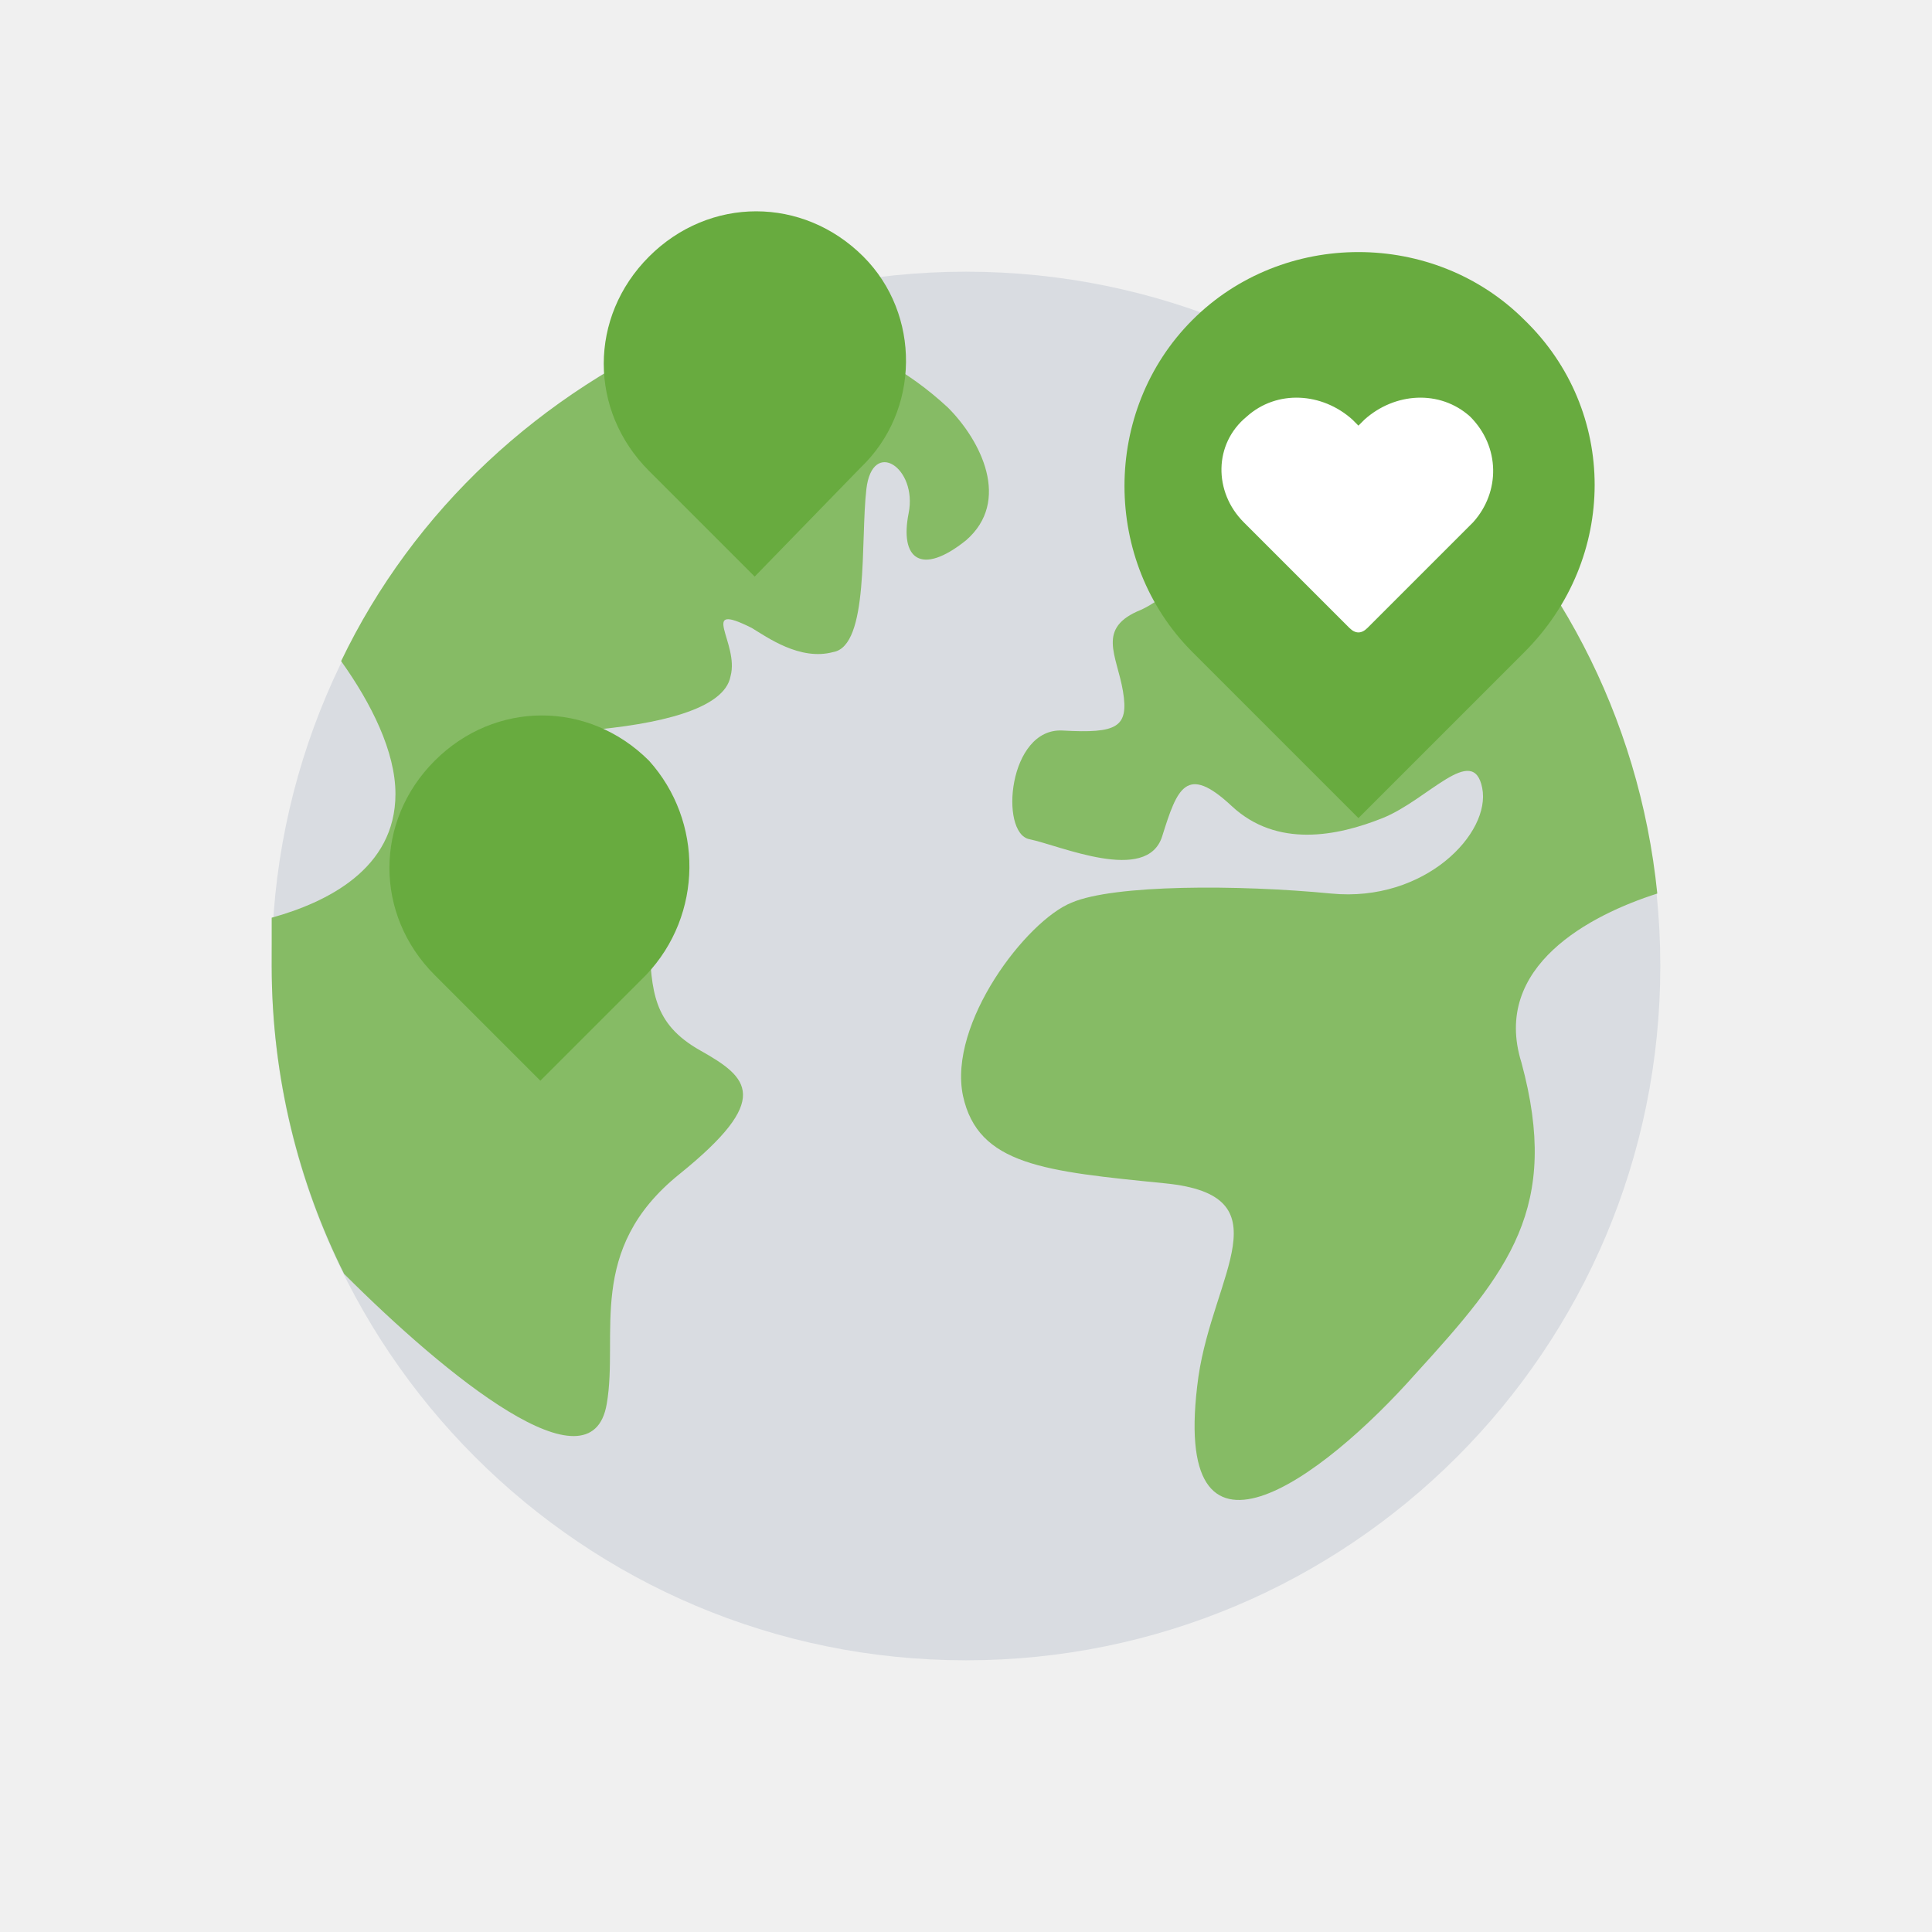
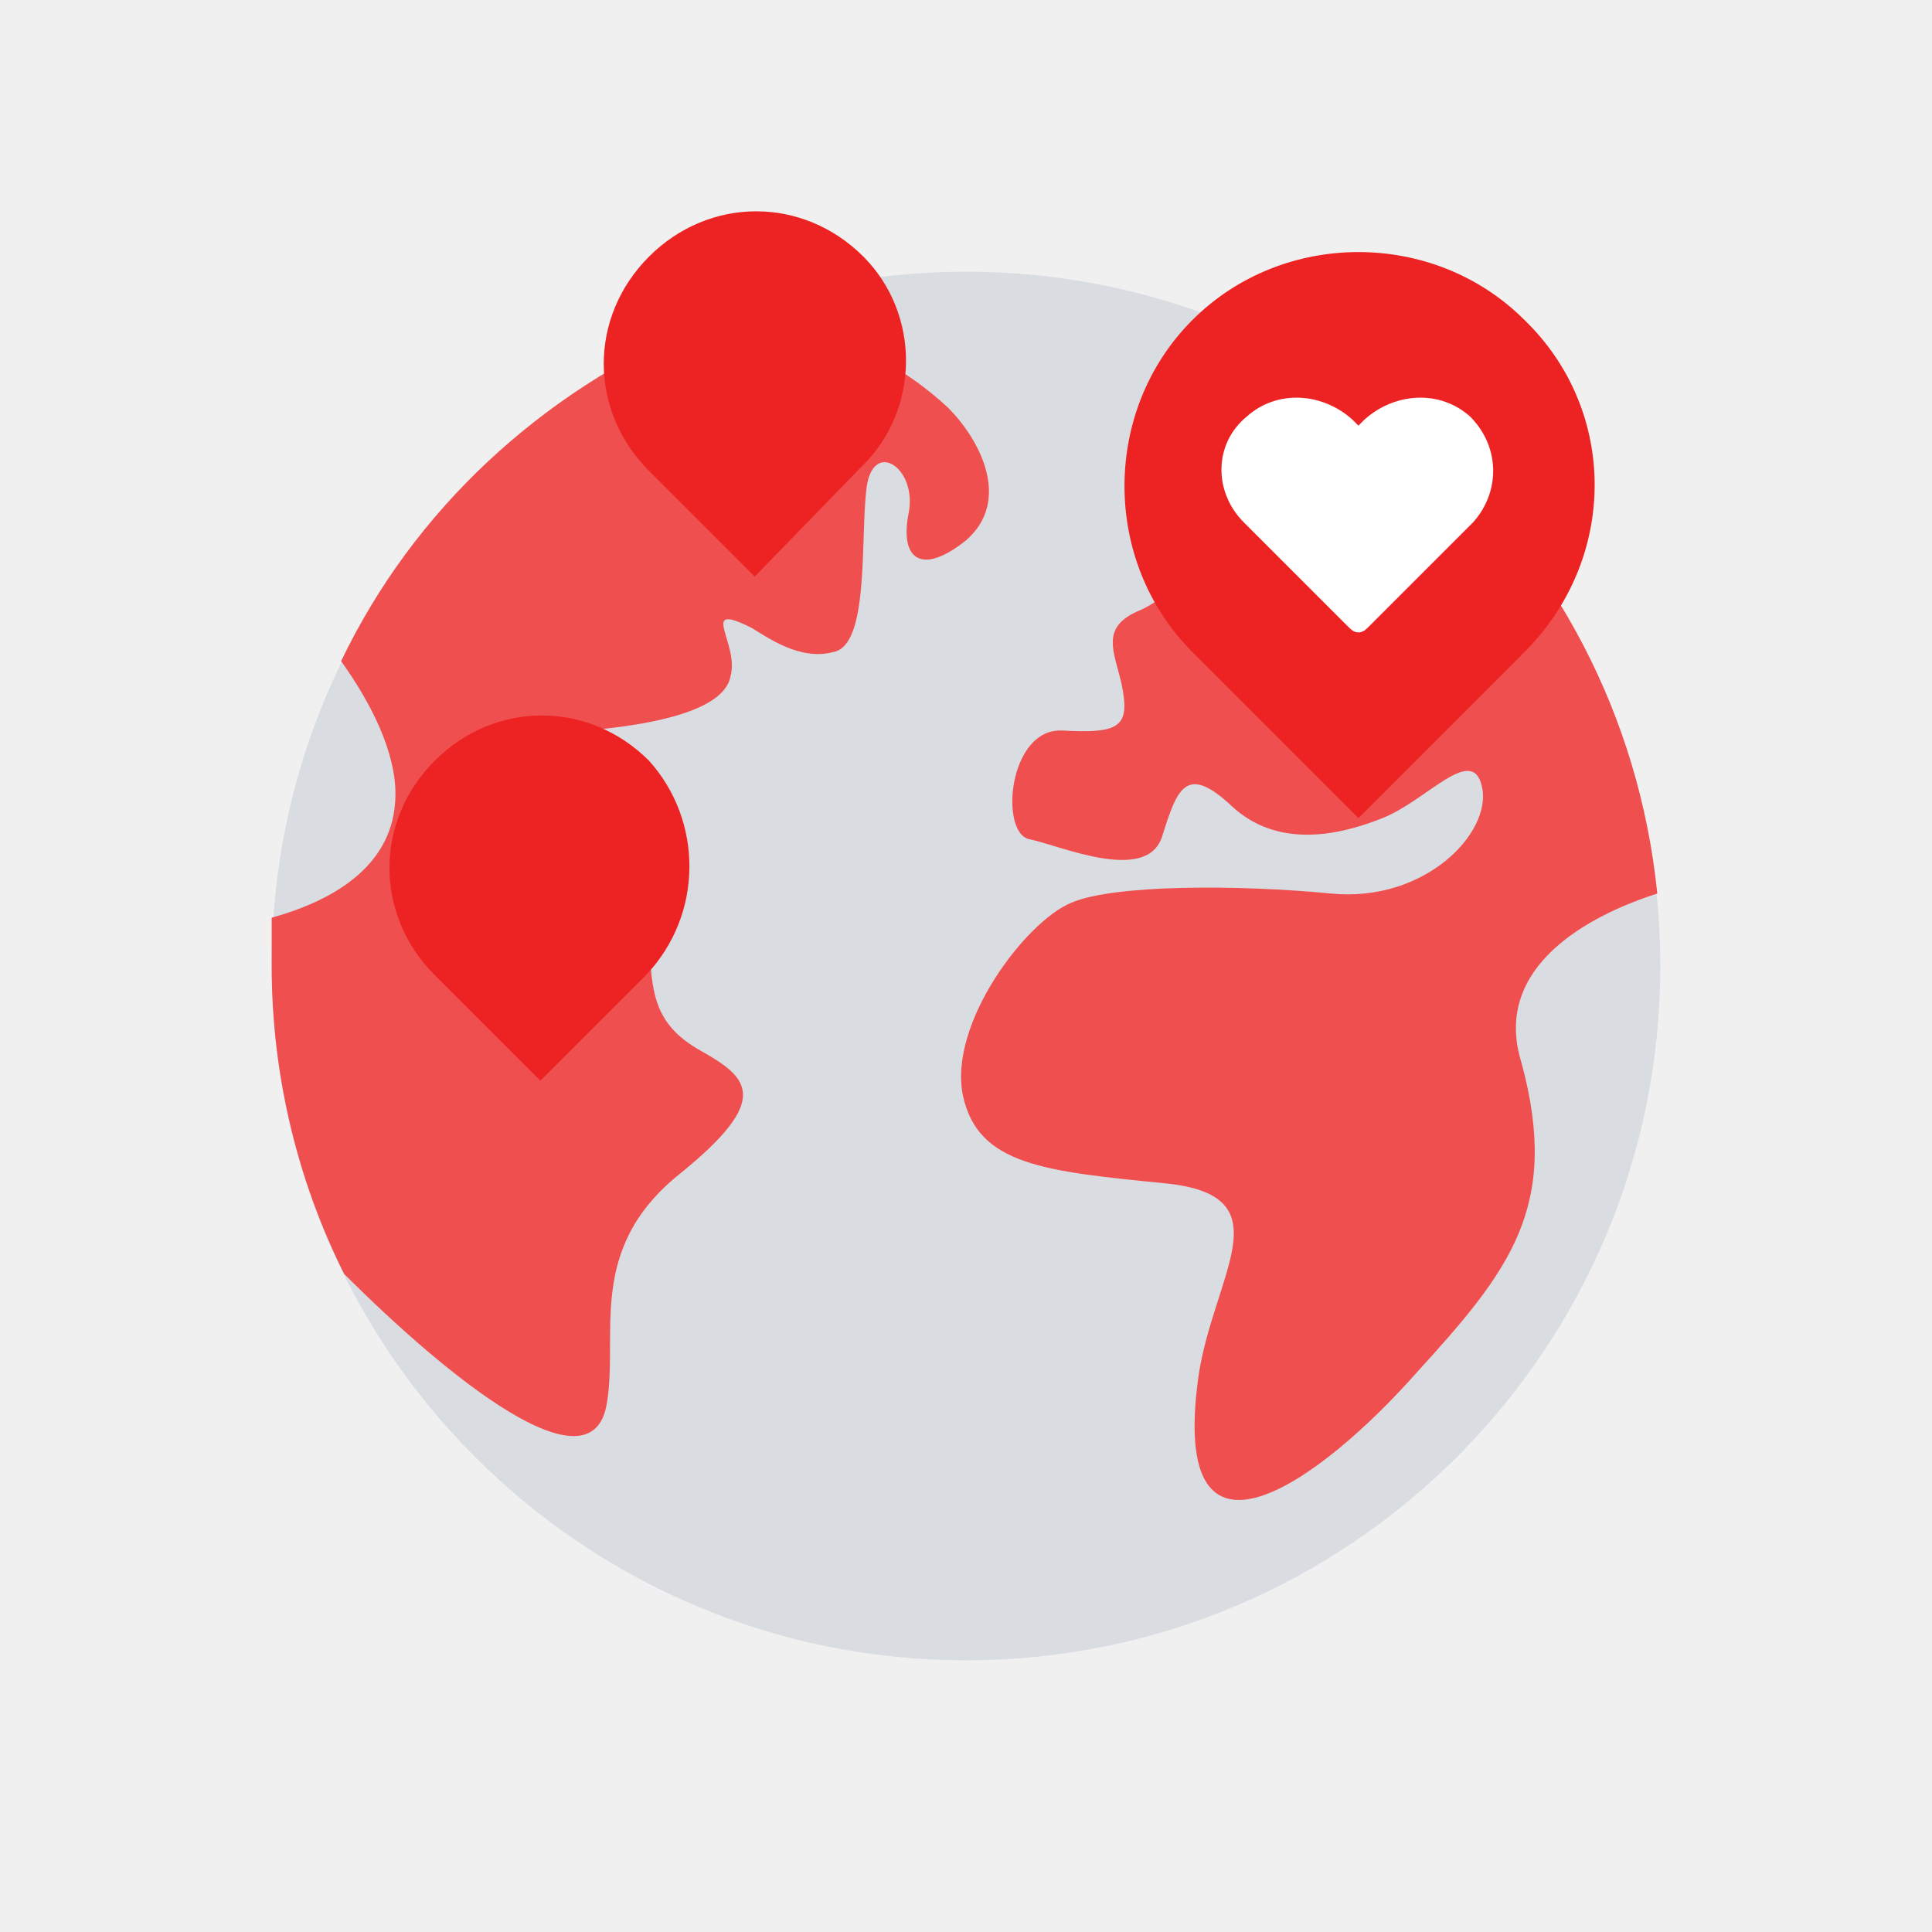
<svg xmlns="http://www.w3.org/2000/svg" id="Layer_1" style="enable-background:new 0 0 64 64;" version="1.1" viewBox="0 0 64 64" xml:space="preserve">
  <style type="text/css">
- 	.st0{fill:#86BB65;}
+ 	.st0{fill:#F04F4F;}
	.st1{fill:#FFFFFF;}
- 	.st2{fill:#68AB3F;}
+ 	.st2{fill:#ED2323;}
	.st3{fill:none;stroke:#D9DCE1;stroke-width:4;stroke-linecap:round;stroke-miterlimit:10;}
	.st4{fill:#D9DCE1;}
	.st5{fill:none;stroke:#D9DCE1;stroke-width:3;stroke-linecap:round;stroke-linejoin:round;stroke-miterlimit:10;}
	.st6{fill:none;stroke:#FFFFFF;stroke-width:2;stroke-miterlimit:10;}
	.st7{fill:none;stroke:#D9DCE1;stroke-width:2;stroke-linecap:square;stroke-miterlimit:10;}
	.st8{fill:none;stroke:#D9DCE1;stroke-width:2;stroke-linecap:square;stroke-miterlimit:10;stroke-dasharray:0.102,6.132;}
- 	.st9{fill:none;stroke:#86BB65;stroke-width:2;stroke-miterlimit:10;}
- 	.st10{fill:none;stroke:#68AB3F;stroke-width:4;stroke-linecap:round;stroke-miterlimit:10;}
- 	.st11{fill:none;stroke:#68AB3F;stroke-width:3;stroke-miterlimit:10;}
- 	.st12{fill:none;stroke:#68AB3F;stroke-width:2;stroke-miterlimit:10;}
+ 	.st9{fill:none;stroke:#F04F4F;stroke-width:2;stroke-miterlimit:10;}
+ 	.st10{fill:none;stroke:#ED2323;stroke-width:4;stroke-linecap:round;stroke-miterlimit:10;}
+ 	.st11{fill:none;stroke:#ED2323;stroke-width:3;stroke-miterlimit:10;}
+ 	.st12{fill:none;stroke:#ED2323;stroke-width:2;stroke-miterlimit:10;}
	.st13{fill:none;stroke:#D9DCE1;stroke-width:2;stroke-miterlimit:10;}
- 	.st14{fill-rule:evenodd;clip-rule:evenodd;fill:#86BB65;}
- 	.st15{fill:none;stroke:#68AB3F;stroke-width:6;stroke-linecap:round;stroke-miterlimit:10;}
- 	.st16{fill-rule:evenodd;clip-rule:evenodd;fill:#68AB3F;}
- 	.st17{fill:none;stroke:#68AB3F;stroke-width:3;stroke-linecap:round;stroke-miterlimit:10;}
+ 	.st14{fill-rule:evenodd;clip-rule:evenodd;fill:#F04F4F;}
+ 	.st15{fill:none;stroke:#ED2323;stroke-width:6;stroke-linecap:round;stroke-miterlimit:10;}
+ 	.st16{fill-rule:evenodd;clip-rule:evenodd;fill:#ED2323;}
+ 	.st17{fill:none;stroke:#ED2323;stroke-width:3;stroke-linecap:round;stroke-miterlimit:10;}
	.st18{fill:none;stroke:#D9DCE1;stroke-width:4;stroke-miterlimit:10;}
- 	.st19{fill:none;stroke:#86BB65;stroke-width:9.52;stroke-linecap:round;stroke-miterlimit:10;}
+ 	.st19{fill:none;stroke:#F04F4F;stroke-width:9.52;stroke-linecap:round;stroke-miterlimit:10;}
	.st20{fill:none;stroke:#D9DCE1;stroke-width:9.52;stroke-linecap:round;stroke-miterlimit:10;}
- 	.st21{fill:none;stroke:#68AB3F;stroke-width:2;stroke-miterlimit:10;stroke-dasharray:2,2;}
+ 	.st21{fill:none;stroke:#ED2323;stroke-width:2;stroke-miterlimit:10;stroke-dasharray:2,2;}
	.st22{fill:none;stroke:#D9DCE1;stroke-width:16.238;stroke-linecap:round;stroke-miterlimit:10;}
	.st23{fill:none;stroke:#D9DCE1;stroke-width:15.944;stroke-linecap:square;stroke-miterlimit:10;}
	.st24{fill:none;stroke:#77B5D1;stroke-width:17.733;stroke-linecap:round;stroke-miterlimit:10;}
- 	.st25{fill:none;stroke:#86BB65;stroke-width:17.937;stroke-linecap:square;stroke-miterlimit:10;}
+ 	.st25{fill:none;stroke:#F04F4F;stroke-width:17.937;stroke-linecap:square;stroke-miterlimit:10;}
</style>
  <circle class="st4" cx="32" cy="32" r="23" />
  <path class="st0" d="M23.1,10.8c-5.2,2.2-9.4,6.1-11.8,11.1l0,0c1,1.4,1.8,3,1.8,4.4c0,2.5-2.3,3.6-4.1,4.1c0,0,0,0,0,0  C9,30.9,9,31.4,9,32c0,3.7,0.9,7.2,2.4,10.2c3.4,3.4,8.2,7.3,8.7,4.3c0.4-2.3-0.7-5.1,2.4-7.6s2.3-3.2,0.7-4.1  c-1.6-0.9-1.6-2-1.7-3.6c-0.1-1.5-1.6-2.2-3.5-2.6c-1.9-0.4-3.1-2-2.9-2.5s1.9-1.6,4.3-1.9c2.4-0.2,4.6-0.7,4.8-1.8  c0.3-1.1-1.1-2.5,0.7-1.6c0.5,0.3,1.6,1.1,2.7,0.8c1.2-0.2,0.9-3.7,1.1-5.4c0.2-1.7,1.7-0.7,1.4,0.8s0.4,2.1,1.9,0.9  c1.5-1.3,0.5-3.3-0.6-4.4C28.7,11,25.7,10.6,23.1,10.8z" />
  <path class="st0" d="M54.9,29.6c-0.6-5.9-3.4-11.1-7.6-14.8c-1.3-0.2-2.5-0.4-4.3-0.3c-2.7,0.1-3.6,0.5-3.1,1.8s-0.6,3.2-2.1,3.9  c-1.5,0.6-0.8,1.5-0.6,2.7c0.2,1.2-0.2,1.4-2,1.3c-1.8-0.1-2.1,3.4-1.1,3.6c1,0.2,3.9,1.5,4.4-0.1c0.5-1.6,0.8-2.4,2.3-1  s3.5,1,5,0.4s3-2.5,3.3-1c0.3,1.5-1.9,3.8-5,3.5s-7.2-0.3-8.6,0.3c-1.5,0.6-4.1,4-3.6,6.4c0.5,2.3,2.7,2.5,6.7,2.9s1.6,3,1.1,6.4  c-1,7.2,4.1,3.4,7.2-0.1c3.1-3.4,4.8-5.5,3.5-10.3C49.4,32,52.7,30.3,54.9,29.6z" />
  <path class="st2" d="M21.4,32.3l-3.5,3.5l-3.5-3.5c-2-2-2-5.1,0-7.1l0,0c2-2,5.1-2,7.1,0l0,0C23.3,27.2,23.3,30.3,21.4,32.3z" />
  <path class="st2" d="M28.5,15.5L25,19.1l-3.5-3.5c-2-2-2-5.1,0-7.1l0,0c2-2,5.1-2,7.1,0l0,0C30.5,10.4,30.5,13.6,28.5,15.5z" />
  <path class="st2" d="M50.5,21.6L45,27.1l-5.5-5.5c-3-3-3-8,0-11l0,0c3-3,8-3,11,0l0,0C53.6,13.6,53.6,18.5,50.5,21.6z" />
  <g>
    <path class="st1" d="M45.3,20.8c-0.2,0.2-0.4,0.2-0.6,0l-3.5-3.5c-1-1-1-2.6,0.1-3.5c1-0.9,2.5-0.8,3.5,0.1l0.2,0.2l0.2-0.2   c1-0.9,2.5-1,3.5-0.1c1,1,1,2.5,0.1,3.5L45.3,20.8z" />
  </g>
</svg>
